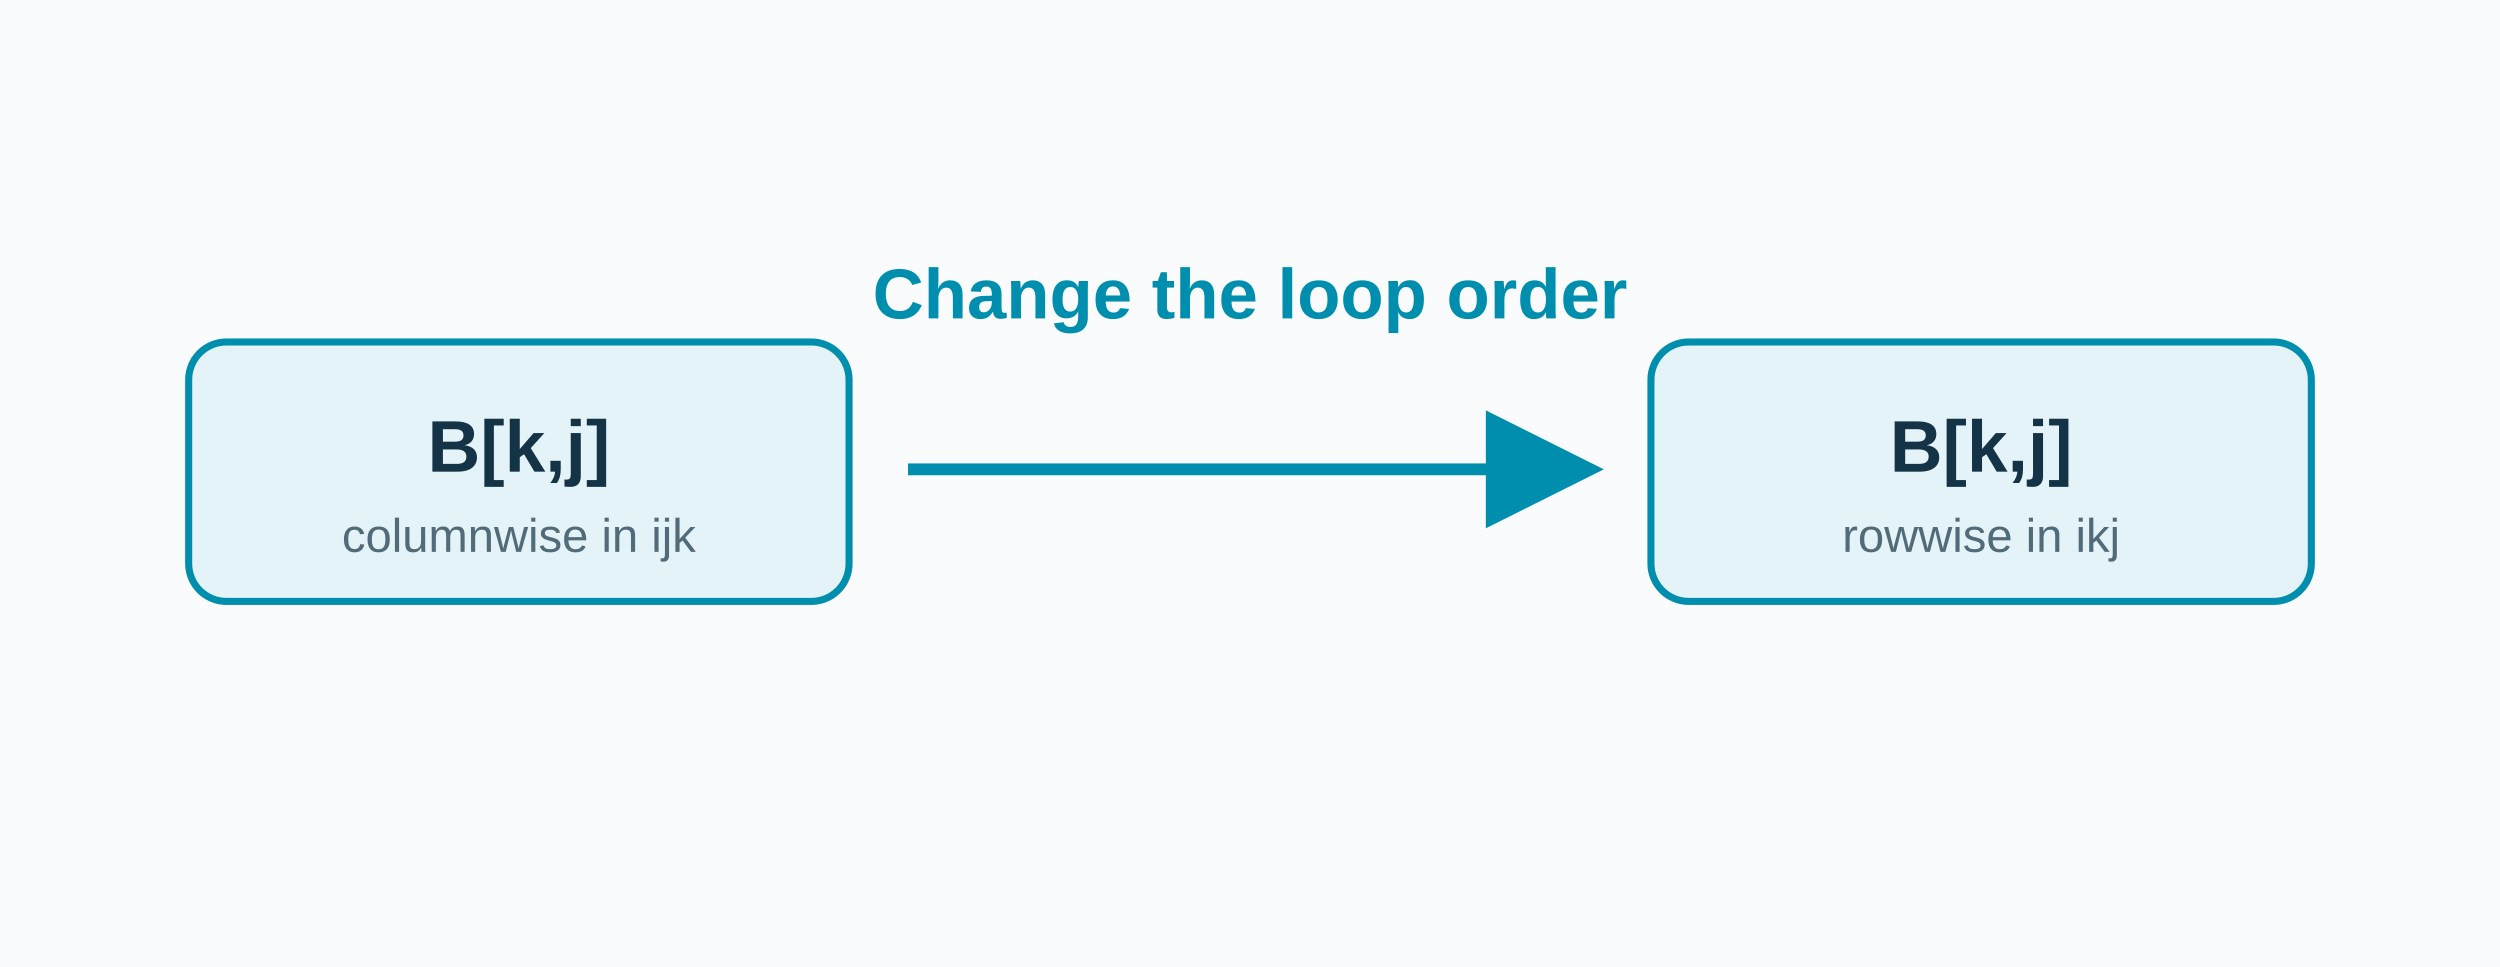
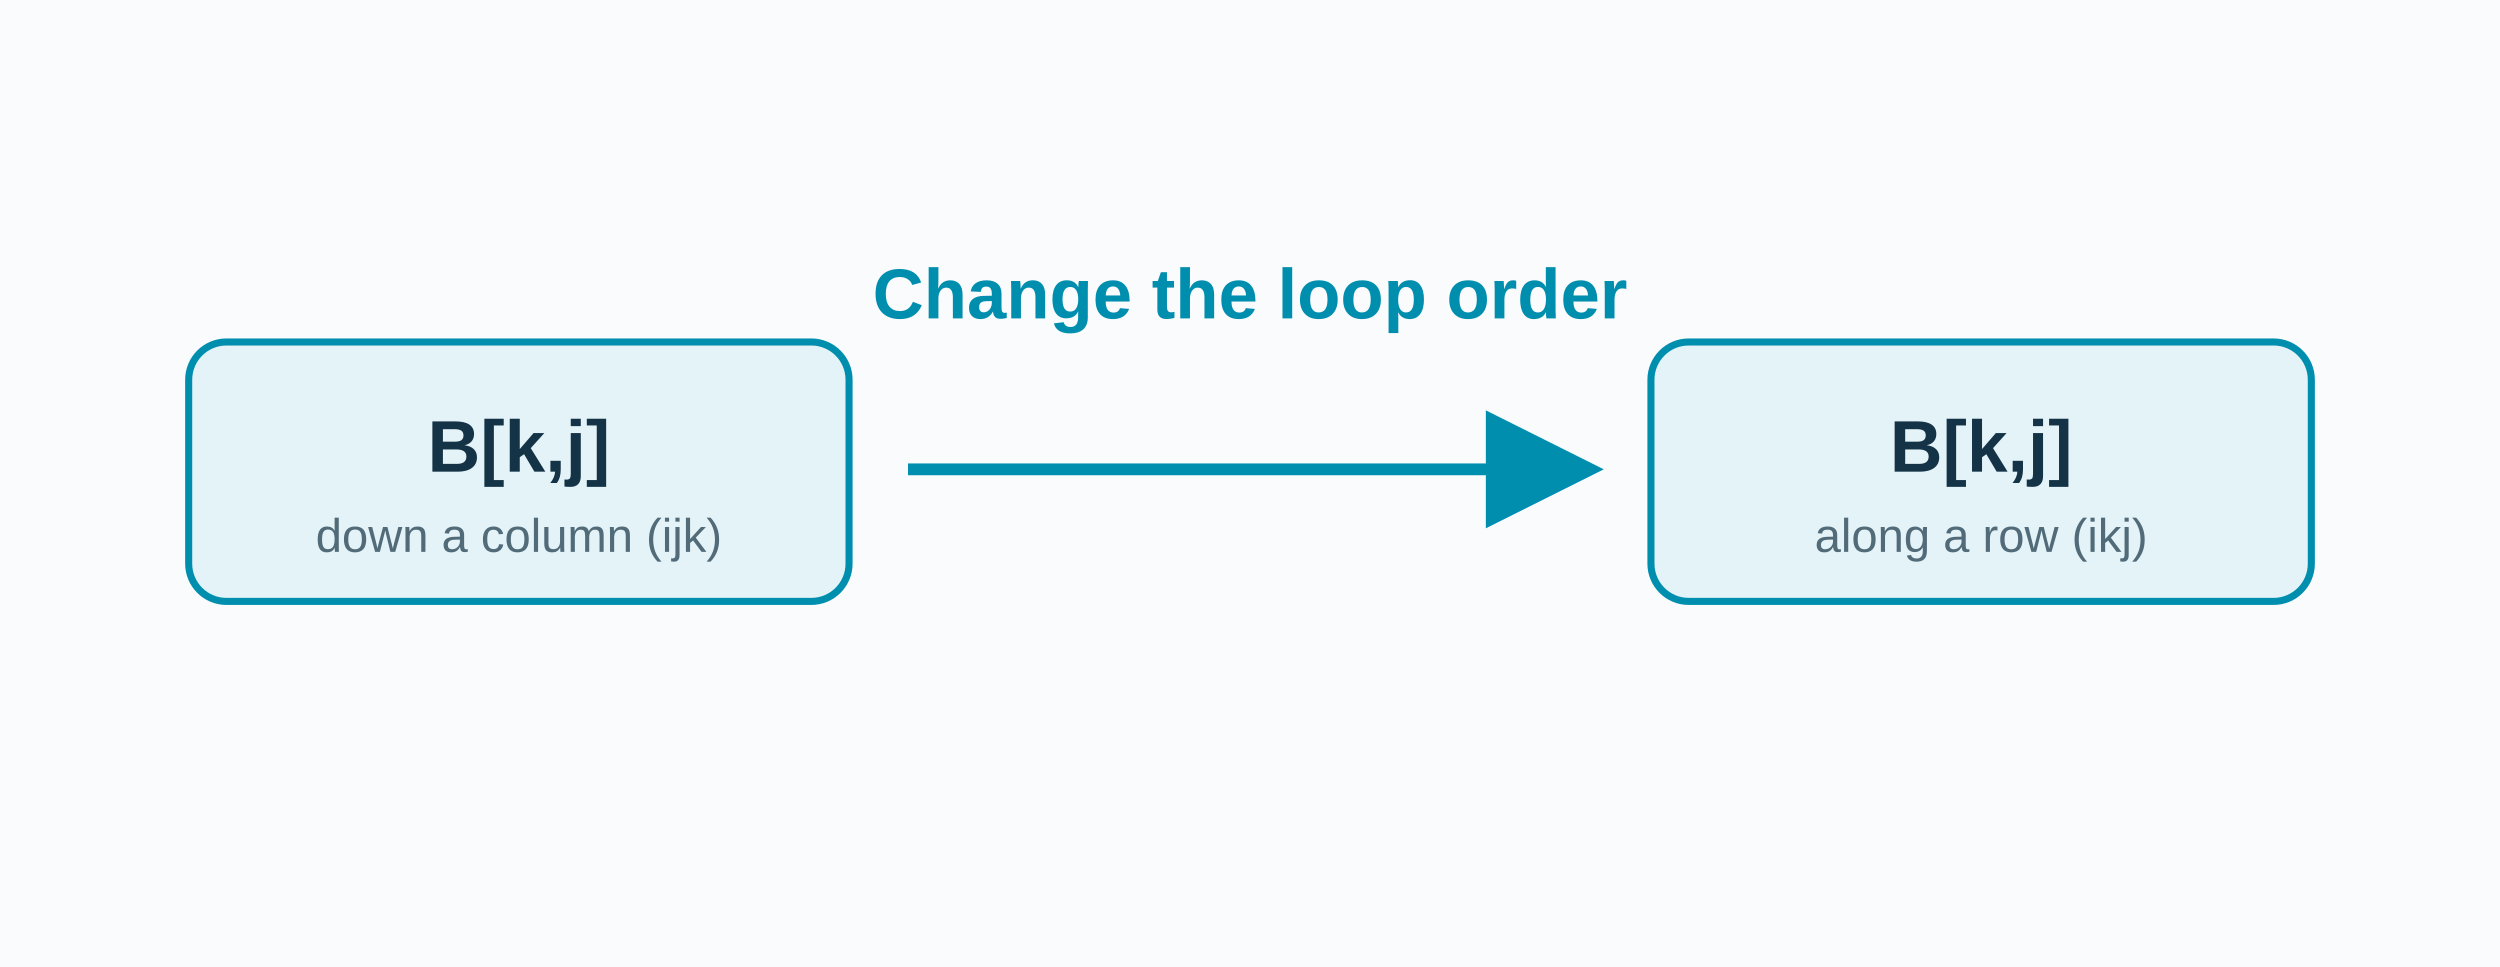
<svg xmlns="http://www.w3.org/2000/svg" width="1060" height="410" viewBox="0 0 1060 410" role="img">
  <rect width="1060" height="410" fill="#f9fbfc" />
  <defs>
    <marker id="arrow" markerWidth="10" markerHeight="10" refX="8" refY="5" orient="auto">
      <path d="M0,0 L10,5 L0,10 Z" fill="#008eae" />
    </marker>
  </defs>
  <rect x="80" y="145" width="280" height="110" rx="16" fill="#e4f3f7" stroke="#008eae" stroke-width="3" />
  <text x="220.0" y="200.0" fill="#153347" font-family="Arial,sans-serif" font-weight="bold" font-size="31" text-anchor="middle">B[k,j]</text>
-   <text x="220.0" y="234.0" fill="#526b79" font-family="Arial,sans-serif" font-weight="normal" font-size="20" text-anchor="middle">columnwise in ijk</text>
+   <text x="220.0" y="234.0" fill="#526b79" font-family="Arial,sans-serif" font-weight="normal" font-size="20" text-anchor="middle">down a column (ijk)</text>
  <rect x="700" y="145" width="280" height="110" rx="16" fill="#e4f3f7" stroke="#008eae" stroke-width="3" />
  <text x="840.0" y="200.0" fill="#153347" font-family="Arial,sans-serif" font-weight="bold" font-size="31" text-anchor="middle">B[k,j]</text>
-   <text x="840.0" y="234.0" fill="#526b79" font-family="Arial,sans-serif" font-weight="normal" font-size="20" text-anchor="middle">rowwise in ikj</text>
+   <text x="840.0" y="234.0" fill="#526b79" font-family="Arial,sans-serif" font-weight="normal" font-size="20" text-anchor="middle">along a row (ikj)</text>
  <path d="M385 199 L670 199" fill="none" stroke="#008eae" stroke-width="5" marker-end="url(#arrow)" />
  <text x="530" y="135" fill="#008eae" font-family="Arial,sans-serif" font-weight="bold" font-size="30" text-anchor="middle">Change the loop order</text>
</svg>
